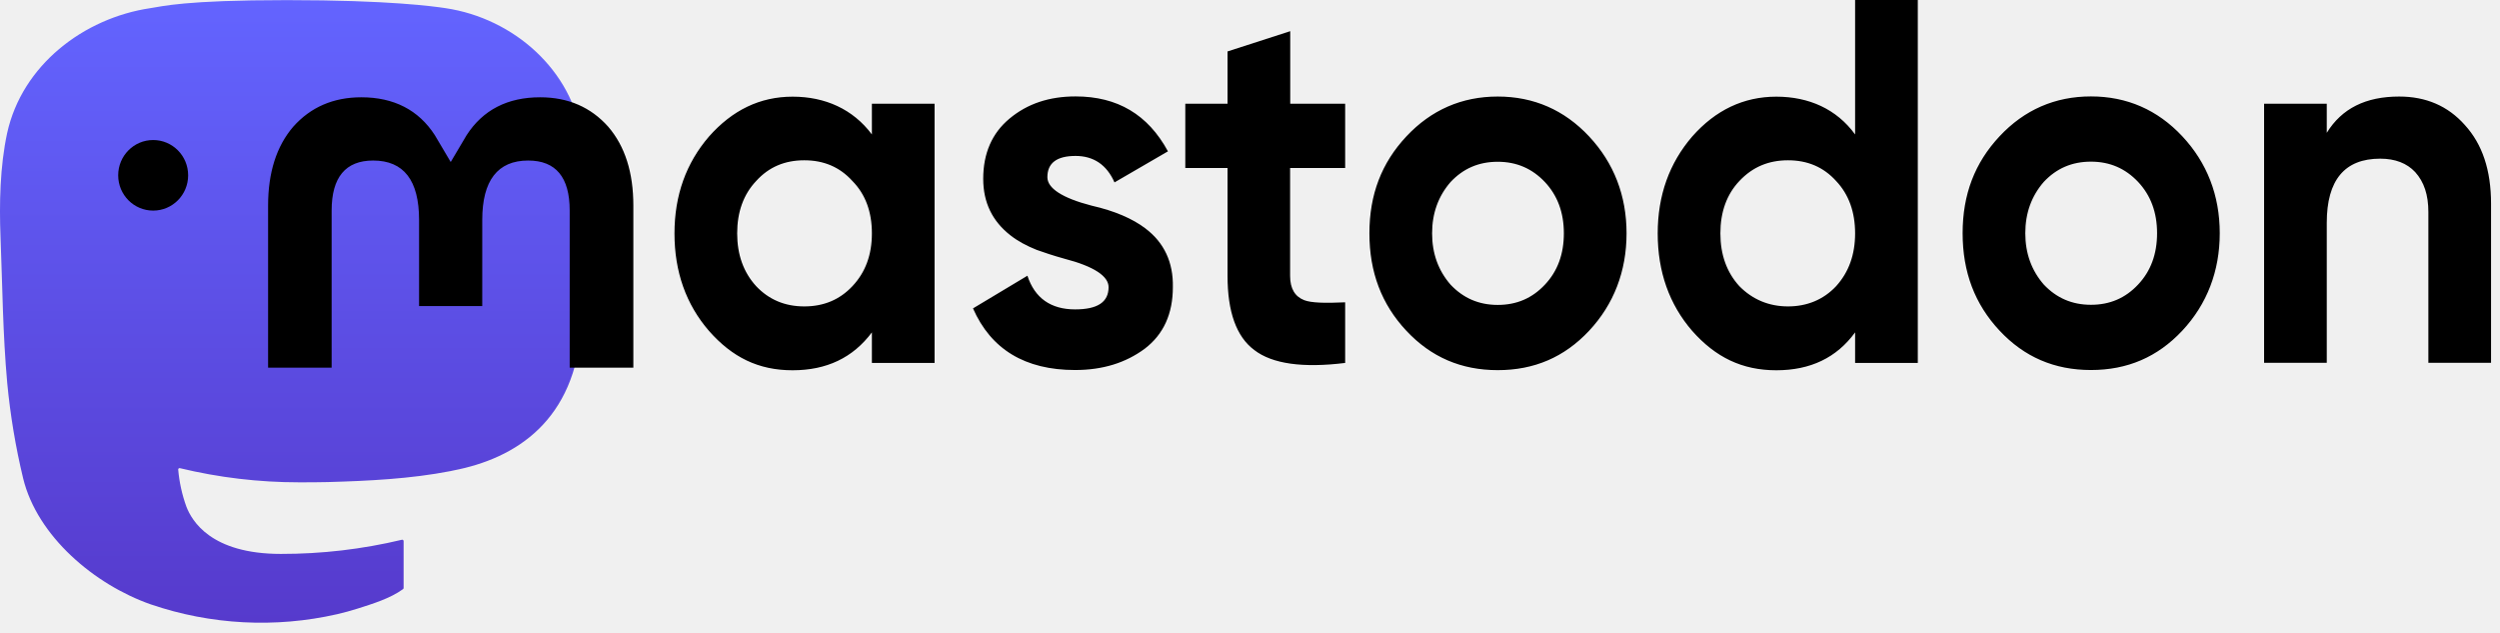
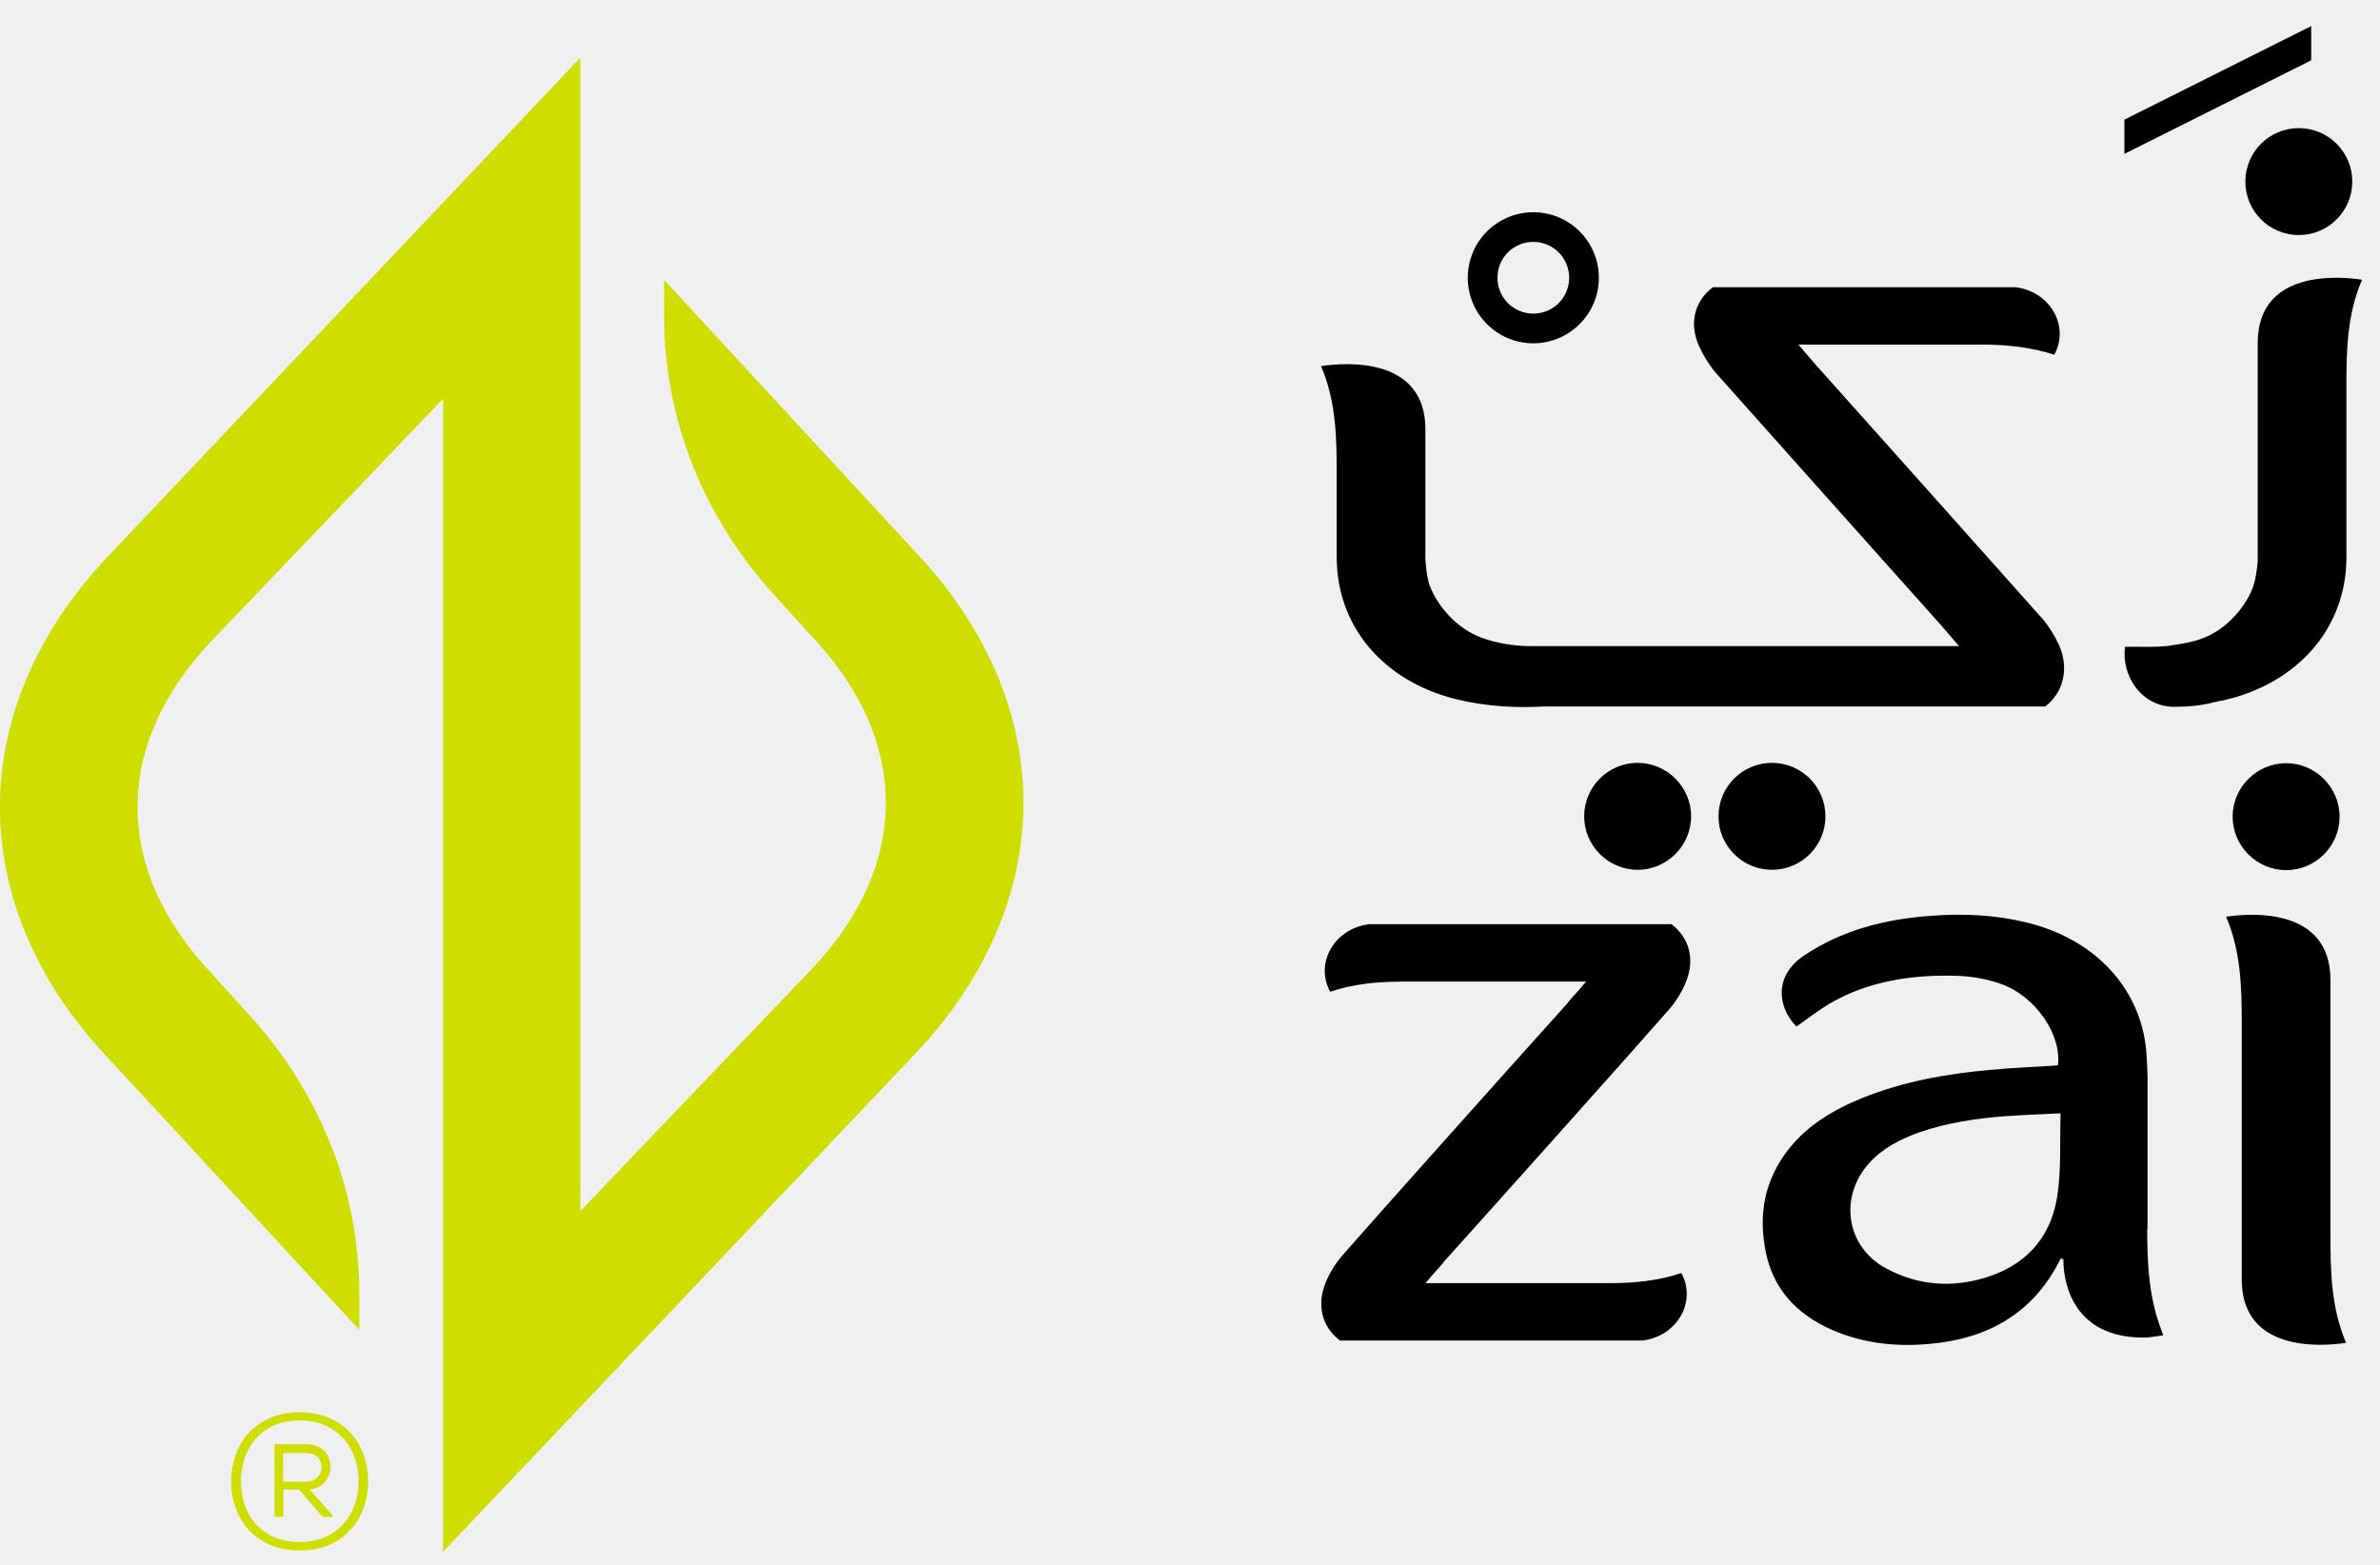
- <svg xmlns="http://www.w3.org/2000/svg" xmlns:xlink="http://www.w3.org/1999/xlink" width="261" height="66" viewBox="0 0 261 66" fill="none">
-   <symbol id="logo-symbol-wordmark">
-     <path d="M60.754 14.403C59.814 7.419 53.727 1.916 46.512 0.849C45.294 0.669 40.682 0.013 29.997 0.013H29.918C19.23 0.013 16.937 0.669 15.72 0.849C8.705 1.886 2.299 6.832 0.745 13.898C-0.003 17.378 -0.083 21.237 0.056 24.776C0.254 29.851 0.293 34.918 0.753 39.973C1.072 43.331 1.628 46.661 2.417 49.941C3.894 55.997 9.875 61.037 15.734 63.093C22.008 65.237 28.754 65.593 35.218 64.121C35.929 63.956 36.632 63.764 37.325 63.545C38.897 63.046 40.738 62.487 42.091 61.507C42.11 61.493 42.125 61.475 42.136 61.455C42.147 61.434 42.153 61.412 42.153 61.389V56.49C42.153 56.469 42.148 56.447 42.138 56.428C42.129 56.409 42.115 56.392 42.098 56.379C42.081 56.365 42.061 56.356 42.04 56.351C42.019 56.346 41.997 56.347 41.976 56.351C37.834 57.341 33.59 57.836 29.332 57.829C22.005 57.829 20.034 54.351 19.469 52.904C19.016 51.653 18.727 50.348 18.612 49.022C18.611 49 18.615 48.977 18.624 48.957C18.633 48.937 18.647 48.919 18.664 48.904C18.682 48.89 18.702 48.88 18.724 48.876C18.745 48.871 18.768 48.871 18.79 48.877C22.862 49.859 27.037 50.355 31.227 50.354C32.234 50.354 33.239 50.354 34.246 50.328C38.46 50.209 42.901 49.994 47.047 49.184C47.15 49.164 47.253 49.146 47.342 49.119C53.881 47.864 60.104 43.923 60.736 33.943C60.76 33.55 60.819 29.828 60.819 29.42C60.822 28.035 61.265 19.591 60.754 14.403Z" fill="url(#paint0_linear_89_11)" />
-     <path d="M12.344 18.303C12.344 16.267 13.978 14.619 15.997 14.619C18.016 14.619 19.65 16.267 19.65 18.303C19.65 20.34 18.016 21.987 15.997 21.987C13.978 21.987 12.344 20.34 12.344 18.303Z" fill="currentColor" />
-     <path d="M66.148 21.468V38.384H59.499V21.974C59.499 18.511 58.058 16.76 55.164 16.76C51.975 16.76 50.367 18.848 50.367 22.96V31.95H43.769V22.96C43.769 18.835 42.174 16.76 38.971 16.76C36.09 16.76 34.637 18.511 34.637 21.974V38.384H28V21.468C28 18.018 28.875 15.268 30.624 13.231C32.437 11.195 34.804 10.157 37.736 10.157C41.132 10.157 43.717 11.48 45.415 14.114L47.074 16.915L48.733 14.114C50.431 11.48 53.004 10.157 56.412 10.157C59.344 10.157 61.711 11.195 63.525 13.231C65.274 15.268 66.148 18.005 66.148 21.468ZM89.03 29.874C90.406 28.409 91.062 26.579 91.062 24.361C91.062 22.143 90.406 20.301 89.03 18.9C87.705 17.434 86.033 16.734 84.001 16.734C81.969 16.734 80.296 17.434 78.972 18.9C77.647 20.301 76.991 22.143 76.991 24.361C76.991 26.579 77.647 28.422 78.972 29.874C80.296 31.275 81.969 31.989 84.001 31.989C86.033 31.989 87.705 31.288 89.03 29.874ZM91.062 10.832H97.609V37.891H91.062V34.7C89.081 37.346 86.342 38.656 82.779 38.656C79.216 38.656 76.477 37.307 74.046 34.544C71.653 31.781 70.444 28.37 70.444 24.374C70.444 20.379 71.666 17.019 74.046 14.256C76.489 11.493 79.383 10.092 82.779 10.092C86.174 10.092 89.081 11.389 91.062 14.036V10.845V10.832ZM119.654 23.868C121.583 25.334 122.548 27.384 122.496 29.978C122.496 32.741 121.532 34.907 119.551 36.412C117.57 37.878 115.178 38.63 112.284 38.63C107.049 38.63 103.499 36.464 101.621 32.196L107.306 28.785C108.065 31.107 109.737 32.3 112.284 32.3C114.625 32.3 115.782 31.548 115.782 29.978C115.782 28.837 114.265 27.812 111.165 27.008C109.995 26.683 109.03 26.359 108.271 26.087C107.204 25.659 106.29 25.166 105.532 24.569C103.654 23.103 102.689 21.157 102.689 18.667C102.689 16.02 103.602 13.906 105.429 12.388C107.306 10.819 109.596 10.066 112.335 10.066C116.709 10.066 119.898 11.96 121.982 15.8L116.4 19.043C115.59 17.201 114.213 16.28 112.335 16.28C110.355 16.28 109.39 17.032 109.39 18.498C109.39 19.64 110.908 20.664 114.008 21.468C116.4 22.013 118.278 22.818 119.641 23.855L119.654 23.868ZM140.477 17.538H134.741V28.798C134.741 30.147 135.255 30.964 136.22 31.34C136.927 31.613 138.355 31.665 140.49 31.561V37.891C136.079 38.436 132.876 37.995 130.998 36.542C129.12 35.141 128.207 32.534 128.207 28.811V17.538H123.795V10.832H128.207V5.37L134.754 3.256V10.832H140.49V17.538H140.477ZM161.352 29.719C162.677 28.318 163.333 26.528 163.333 24.361C163.333 22.195 162.677 20.418 161.352 19.004C160.027 17.603 158.407 16.889 156.426 16.889C154.445 16.889 152.825 17.59 151.5 19.004C150.227 20.47 149.571 22.247 149.571 24.361C149.571 26.476 150.227 28.253 151.5 29.719C152.825 31.12 154.445 31.833 156.426 31.833C158.407 31.833 160.027 31.133 161.352 29.719ZM146.883 34.531C144.297 31.768 143.024 28.422 143.024 24.361C143.024 20.301 144.297 17.006 146.883 14.243C149.468 11.48 152.67 10.079 156.426 10.079C160.182 10.079 163.384 11.48 165.97 14.243C168.555 17.006 169.88 20.418 169.88 24.361C169.88 28.305 168.555 31.768 165.97 34.531C163.384 37.294 160.233 38.643 156.426 38.643C152.619 38.643 149.468 37.294 146.883 34.531ZM191.771 29.874C193.095 28.409 193.751 26.579 193.751 24.361C193.751 22.143 193.095 20.301 191.771 18.9C190.446 17.434 188.774 16.734 186.742 16.734C184.709 16.734 183.037 17.434 181.661 18.9C180.336 20.301 179.68 22.143 179.68 24.361C179.68 26.579 180.336 28.422 181.661 29.874C183.037 31.275 184.761 31.989 186.742 31.989C188.722 31.989 190.446 31.288 191.771 29.874ZM193.751 0H200.298V37.891H193.751V34.7C191.822 37.346 189.082 38.656 185.52 38.656C181.957 38.656 179.179 37.307 176.735 34.544C174.343 31.781 173.134 28.37 173.134 24.374C173.134 20.379 174.356 17.019 176.735 14.256C179.166 11.493 182.111 10.092 185.52 10.092C188.928 10.092 191.822 11.389 193.751 14.036V0.013V0ZM223.308 29.706C224.633 28.305 225.289 26.515 225.289 24.348C225.289 22.182 224.633 20.405 223.308 18.991C221.983 17.59 220.363 16.877 218.382 16.877C216.401 16.877 214.78 17.577 213.456 18.991C212.182 20.457 211.526 22.234 211.526 24.348C211.526 26.463 212.182 28.24 213.456 29.706C214.78 31.107 216.401 31.82 218.382 31.82C220.363 31.82 221.983 31.12 223.308 29.706ZM208.838 34.518C206.253 31.755 204.98 28.409 204.98 24.348C204.98 20.288 206.253 16.993 208.838 14.23C211.424 11.467 214.626 10.066 218.382 10.066C222.137 10.066 225.34 11.467 227.925 14.23C230.511 16.993 231.835 20.405 231.835 24.348C231.835 28.292 230.511 31.755 227.925 34.518C225.34 37.281 222.189 38.63 218.382 38.63C214.575 38.63 211.424 37.281 208.838 34.518ZM260.17 21.261V37.878H253.623V22.13C253.623 20.34 253.173 18.991 252.247 17.966C251.385 17.045 250.164 16.565 248.594 16.565C244.89 16.565 243.012 18.783 243.012 23.272V37.878H236.466V10.832H243.012V13.867C244.581 11.325 247.077 10.079 250.575 10.079C253.366 10.079 255.656 11.052 257.431 13.05C259.257 15.047 260.17 17.759 260.17 21.274" fill="currentColor" />
-     <defs>
-       <linearGradient id="paint0_linear_89_11" x1="30.5" y1="0.013" x2="30.5" y2="65.013" gradientUnits="userSpaceOnUse">
-         <stop stop-color="#6364FF" />
-         <stop offset="1" stop-color="#563ACC" />
-       </linearGradient>
-     </defs>
-   </symbol>
-   <use xlink:href="#logo-symbol-wordmark" />
+ <svg xmlns="http://www.w3.org/2000/svg" width="73" height="48" viewBox="0 0 73 48" fill="none">
+   <g clip-path="url(#clip0_62_812)">
+     <path d="M28.04 16.89L20.37 8.59V9.72C20.37 12.88 21.6 15.94 23.83 18.34L24.88 19.5C27.91 22.68 27.94 26.49 24.94 29.68L17.8 37.15V1.77L3.27 17.11C-1.12 21.79 -1.09 27.83 3.35 32.49L11.02 40.79V39.66C11.02 36.5 9.79 33.44 7.56 31.04L6.51 29.88C3.48 26.7 3.45 22.89 6.45 19.7L13.59 12.23V47.6L28.12 32.27C32.51 27.59 32.48 21.55 28.04 16.89Z" fill="#CDDE00" />
+     <path d="M11.29 45.44C11.29 46.59 10.54 47.56 9.19 47.56C7.84 47.56 7.09 46.59 7.09 45.44C7.09 44.29 7.85 43.32 9.19 43.32C10.53 43.32 11.29 44.28 11.29 45.44ZM9.19 47.3C10.34 47.3 11 46.47 11 45.44C11 44.41 10.34 43.57 9.19 43.57C8.04 43.57 7.39 44.4 7.39 45.44C7.39 46.48 8.04 47.3 9.19 47.3ZM9.41 44.3H8.42V46.53H8.69V45.69H9.17L9.9 46.53H10.2V46.48L9.5 45.69C10.38 45.58 10.35 44.3 9.4 44.3H9.41ZM8.69 44.57H9.4C10.03 44.57 10.02 45.45 9.38 45.45H8.68V44.57H8.69Z" fill="#CDDE00" />
+     <path d="M65.87 37.69C65.87 36.17 65.87 34.65 65.87 33.13C65.87 32.83 65.85 32.53 65.83 32.23C65.65 30.28 64.22 28.77 62.09 28.28C61.16 28.06 60.21 28.02 59.25 28.09C57.82 28.19 56.49 28.53 55.32 29.32C54.45 29.91 54.48 30.84 55.1 31.49C55.44 31.25 55.76 31 56.11 30.79C57.27 30.11 58.58 29.9 59.94 29.93C60.44 29.94 60.93 30.02 61.4 30.19C62.44 30.57 63.24 31.74 63.12 32.68C62.42 32.73 61.72 32.75 61.02 32.82C59.68 32.94 58.36 33.18 57.12 33.68C56.23 34.04 55.44 34.52 54.87 35.24C54.11 36.2 53.93 37.27 54.16 38.4C54.38 39.51 55.08 40.31 56.21 40.8C57.16 41.21 58.16 41.32 59.2 41.22C61.02 41.06 62.33 40.25 63.12 38.77C63.15 38.71 63.17 38.67 63.21 38.6C63.23 38.6 63.27 38.62 63.29 38.63C63.29 38.7 63.2 41.03 65.75 41.03C65.95 41.03 66.16 40.98 66.35 40.96C66.26 40.7 66.17 40.47 66.11 40.23C65.89 39.4 65.86 38.55 65.86 37.7L65.87 37.69ZM63.12 36.56C62.97 37.77 62.32 38.72 60.99 39.16C59.9 39.52 58.82 39.44 57.82 38.89C56.63 38.23 56.4 36.73 57.32 35.69C57.73 35.23 58.28 34.94 58.88 34.73C59.72 34.44 60.59 34.31 61.48 34.24C62.04 34.2 62.59 34.18 63.2 34.15C63.18 34.99 63.22 35.78 63.12 36.56Z" fill="black" />
+     <path d="M44.28 38.72V38.71C45.47 37.39 50.08 32.24 51.18 30.98C51.4 30.73 51.58 30.44 51.7 30.15C52 29.44 51.82 28.77 51.27 28.35H42.05C42.05 28.35 42.01 28.35 41.99 28.35C40.93 28.48 40.32 29.54 40.8 30.42C41.51 30.18 42.26 30.11 43.01 30.11C43.25 30.11 43.49 30.11 43.73 30.11H48.65L48.57 30.2C48.5 30.28 48.46 30.34 48.41 30.39C48.3 30.51 48.19 30.63 48.09 30.75V30.76C46.9 32.08 42.29 37.23 41.19 38.49C40.97 38.74 40.79 39.03 40.67 39.32C40.37 40.03 40.55 40.7 41.1 41.12H50.32C50.32 41.12 50.36 41.12 50.38 41.12C51.44 40.99 52.05 39.93 51.57 39.05C50.86 39.29 50.11 39.36 49.36 39.36C49.12 39.36 48.88 39.36 48.64 39.36H43.72L43.8 39.27C43.87 39.19 43.91 39.13 43.96 39.08C44.07 38.96 44.18 38.84 44.28 38.72Z" fill="black" />
+     <path d="M71.48 30.06C71.48 27.84 69.07 28 68.28 28.12C68.74 29.2 68.76 30.31 68.76 31.43C68.76 32.44 68.76 37.78 68.76 39.25C68.76 41.47 71.17 41.31 71.96 41.19C71.5 40.11 71.48 39 71.48 37.88C71.48 36.87 71.48 31.53 71.48 30.06Z" fill="black" />
+     <path d="M70.12 26.69C71.03 26.69 71.76 25.95 71.76 25.05C71.76 24.15 71.02 23.41 70.12 23.41C69.22 23.41 68.48 24.15 68.48 25.05C68.48 25.95 69.22 26.69 70.12 26.69Z" fill="black" />
+     <path d="M70.51 7.21C71.416 7.21 72.15 6.476 72.15 5.57C72.15 4.664 71.416 3.93 70.51 3.93C69.604 3.93 68.87 4.664 68.87 5.57C68.87 6.476 69.604 7.21 70.51 7.21Z" fill="black" />
+     <path d="M54.35 26.68C55.256 26.68 55.99 25.946 55.99 25.04C55.99 24.134 55.256 23.4 54.35 23.4C53.444 23.4 52.71 24.134 52.71 25.04C52.71 25.946 53.444 26.68 54.35 26.68Z" fill="black" />
+     <path d="M50.23 23.4C49.32 23.4 48.59 24.14 48.59 25.04C48.59 25.94 49.33 26.68 50.23 26.68C51.13 26.68 51.87 25.94 51.87 25.04C51.87 24.14 51.13 23.4 50.23 23.4Z" fill="black" />
+     <path d="M69.25 10.52C69.25 11.63 69.25 15.19 69.25 17.18C69.25 17.18 69.22 17.72 69.09 18.05C68.82 18.71 68.23 19.34 67.53 19.59C67.26 19.69 66.98 19.74 66.7 19.78C66.6 19.79 66.51 19.82 66.41 19.82C66 19.86 65.59 19.83 65.18 19.84C65.06 20.73 65.69 21.71 66.74 21.68C66.74 21.68 66.75 21.68 66.76 21.68C67.32 21.67 67.56 21.63 68.09 21.5C68.13 21.5 68.17 21.49 68.21 21.48C70.33 20.99 71.76 19.49 71.95 17.53L71.97 17.18C71.97 15.15 71.97 12.53 71.97 11.89C71.97 10.78 71.98 9.67 72.45 8.58C71.66 8.46 69.25 8.3 69.25 10.52Z" fill="black" />
+     <path d="M62.62 18.95C61.51 17.7 56.91 12.55 55.72 11.22C55.61 11.09 55.5 10.97 55.4 10.85C55.35 10.8 55.31 10.74 55.24 10.66L55.16 10.57H60.08C60.32 10.57 60.56 10.57 60.8 10.57C61.55 10.57 62.3 10.65 63.01 10.88C63.49 10 62.88 8.94 61.82 8.81C61.8 8.81 61.78 8.81 61.76 8.81H52.54C51.98 9.23 51.8 9.9 52.11 10.61C52.24 10.9 52.42 11.19 52.63 11.44C53.74 12.69 58.34 17.84 59.53 19.17C59.64 19.3 59.75 19.42 59.85 19.54C59.9 19.59 59.94 19.65 60.01 19.73L60.09 19.82H47.37C47.21 19.82 47.05 19.82 46.9 19.82C46.4 19.81 45.91 19.73 45.44 19.56C44.71 19.29 44.1 18.63 43.84 17.93C43.74 17.6 43.72 17.15 43.72 17.15C43.72 15.16 43.72 14.28 43.72 13.17C43.72 10.95 41.31 11.11 40.52 11.23C40.98 12.31 41 13.42 41 14.54C41 15.19 41 15.12 41 17.16L41.02 17.52C41.2 19.47 42.63 20.98 44.76 21.47C45.62 21.67 46.5 21.72 47.38 21.67H62.73C63.29 21.25 63.47 20.5 63.16 19.8C63.03 19.51 62.85 19.22 62.64 18.97L62.62 18.95Z" fill="black" />
+     <path d="M47.03 10.53C45.92 10.53 45.02 9.63 45.02 8.52C45.02 7.41 45.92 6.51 47.03 6.51C48.14 6.51 49.04 7.41 49.04 8.52C49.04 9.63 48.14 10.53 47.03 10.53ZM47.03 7.42C46.42 7.42 45.93 7.91 45.93 8.52C45.93 9.13 46.42 9.62 47.03 9.62C47.64 9.62 48.13 9.13 48.13 8.52C48.13 7.91 47.64 7.42 47.03 7.42Z" fill="black" />
+     <path d="M70.89 0.8L65.16 3.67V4.72L70.89 1.85V0.8Z" fill="black" />
+   </g>
+   <defs>
+     <clipPath id="clip0_62_812">
+       <rect width="72.45" height="46.8" fill="white" transform="translate(0 0.800049)" />
+     </clipPath>
+   </defs>
</svg>
